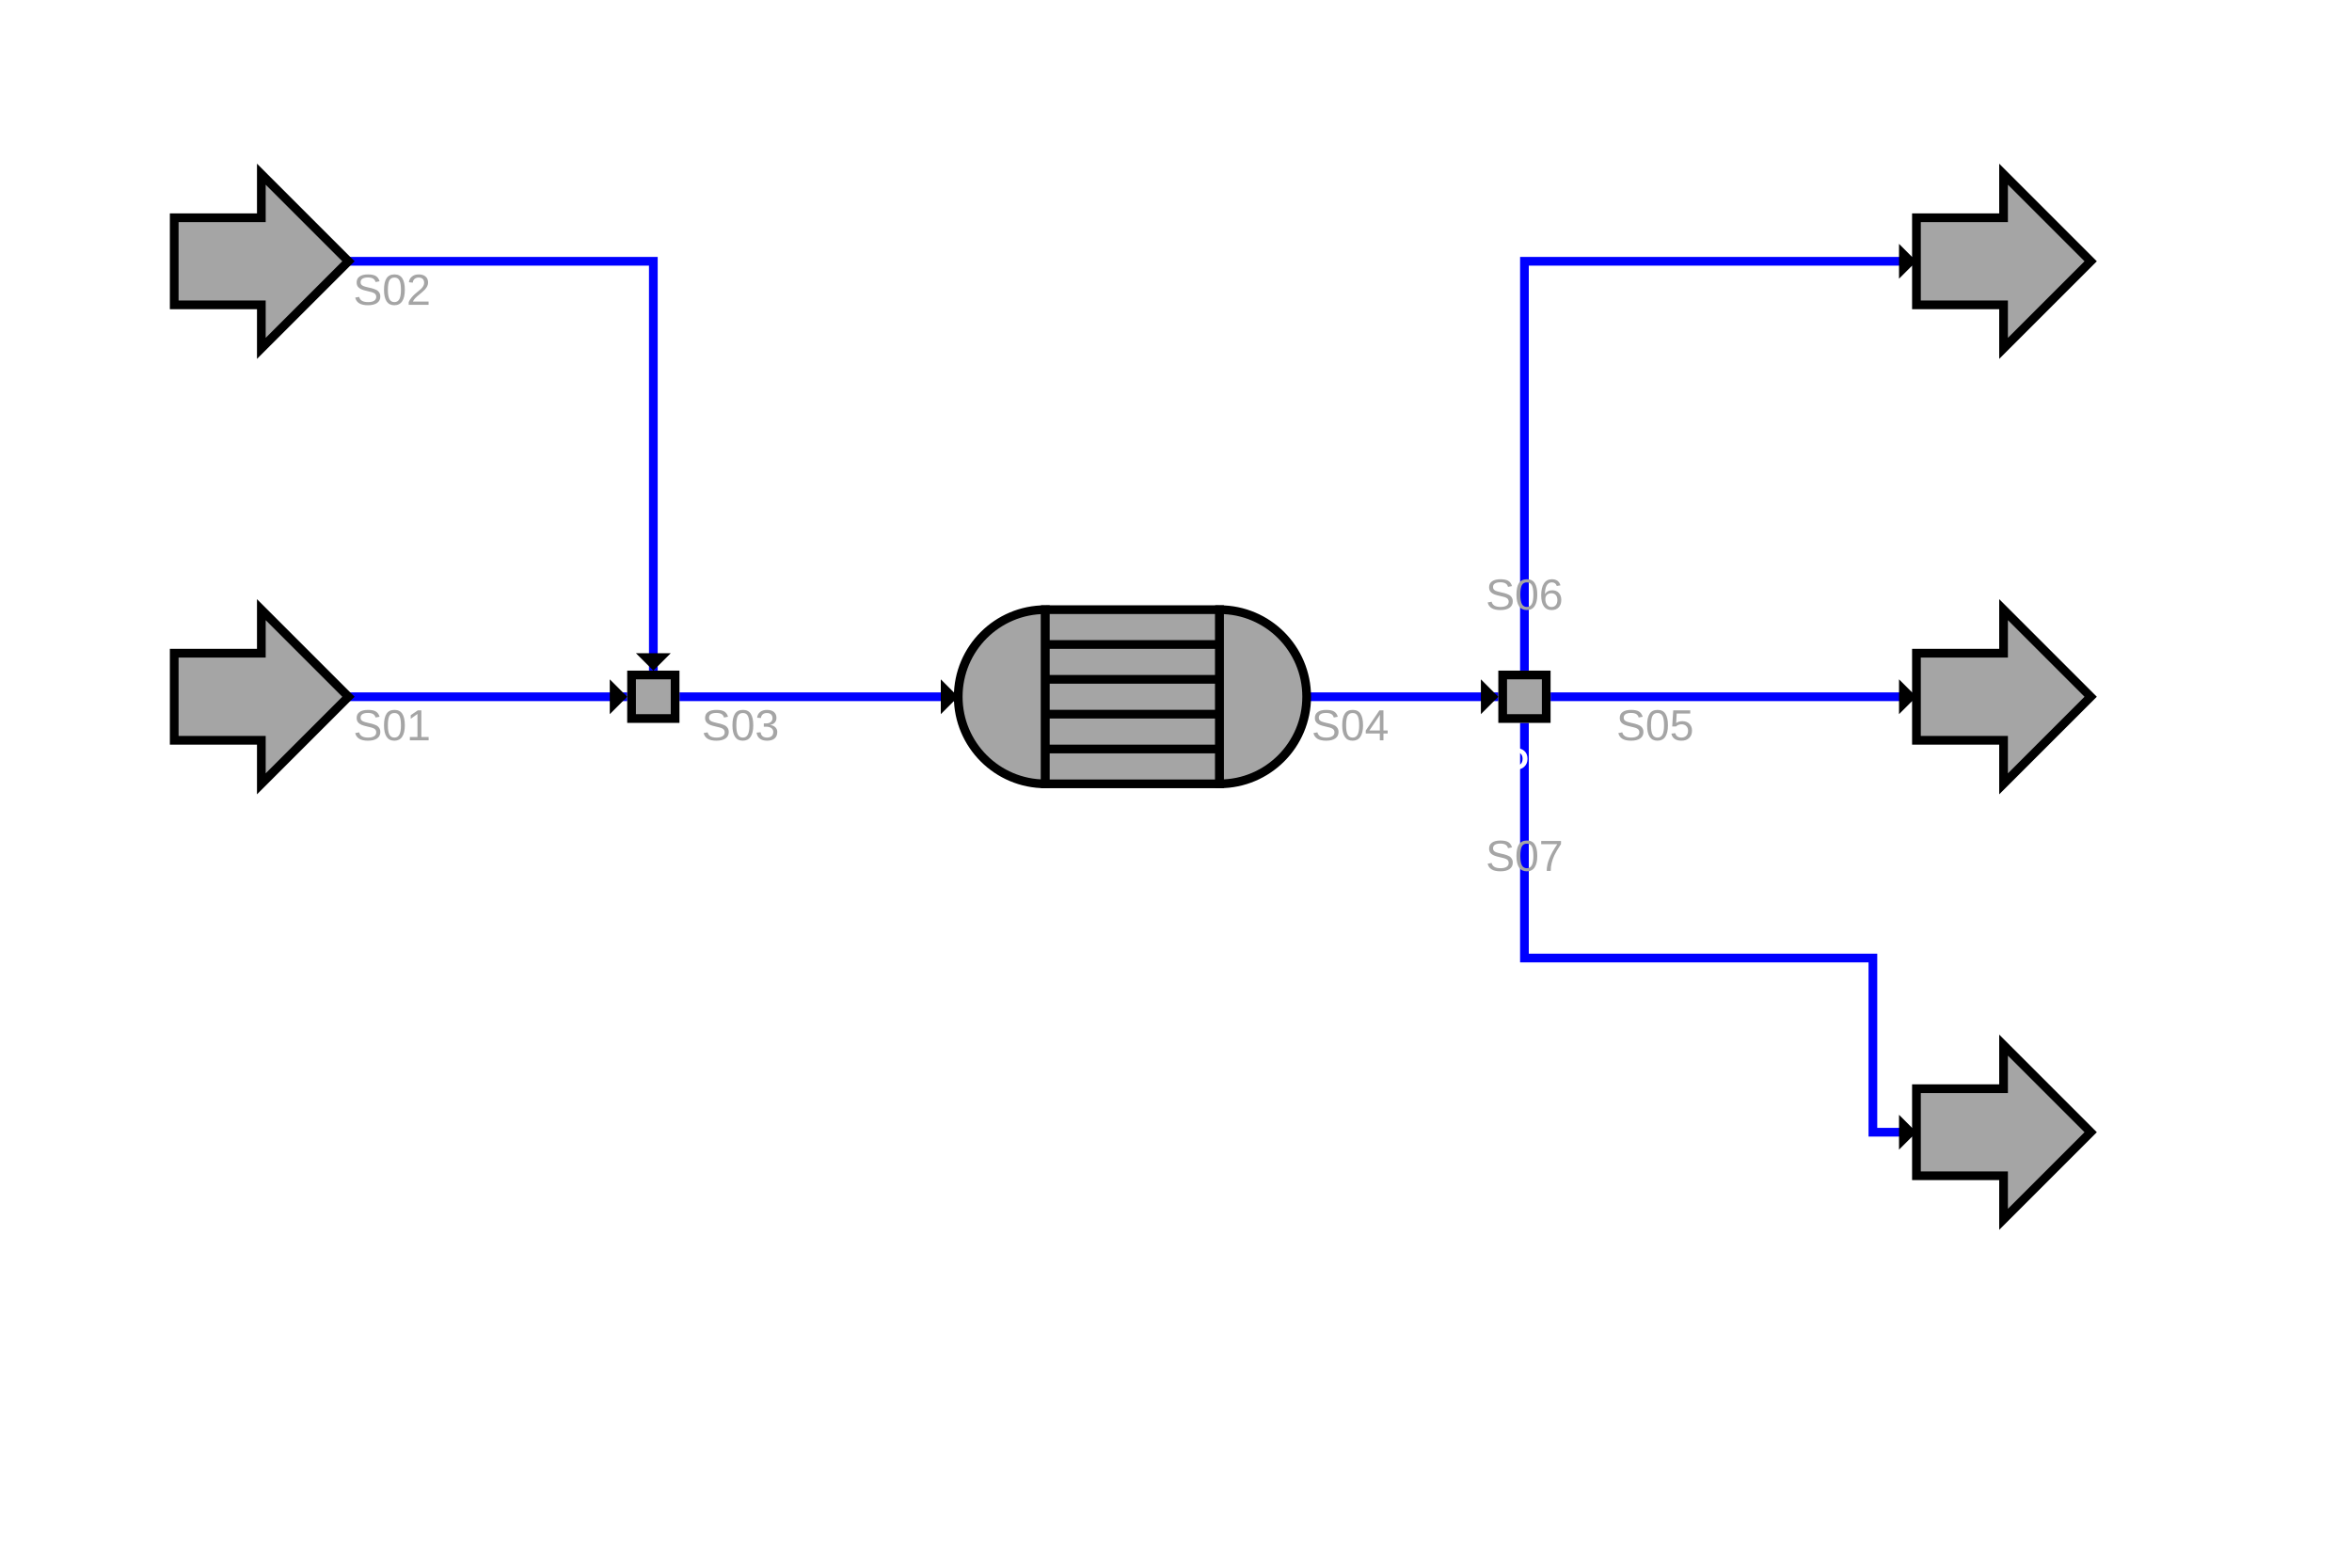
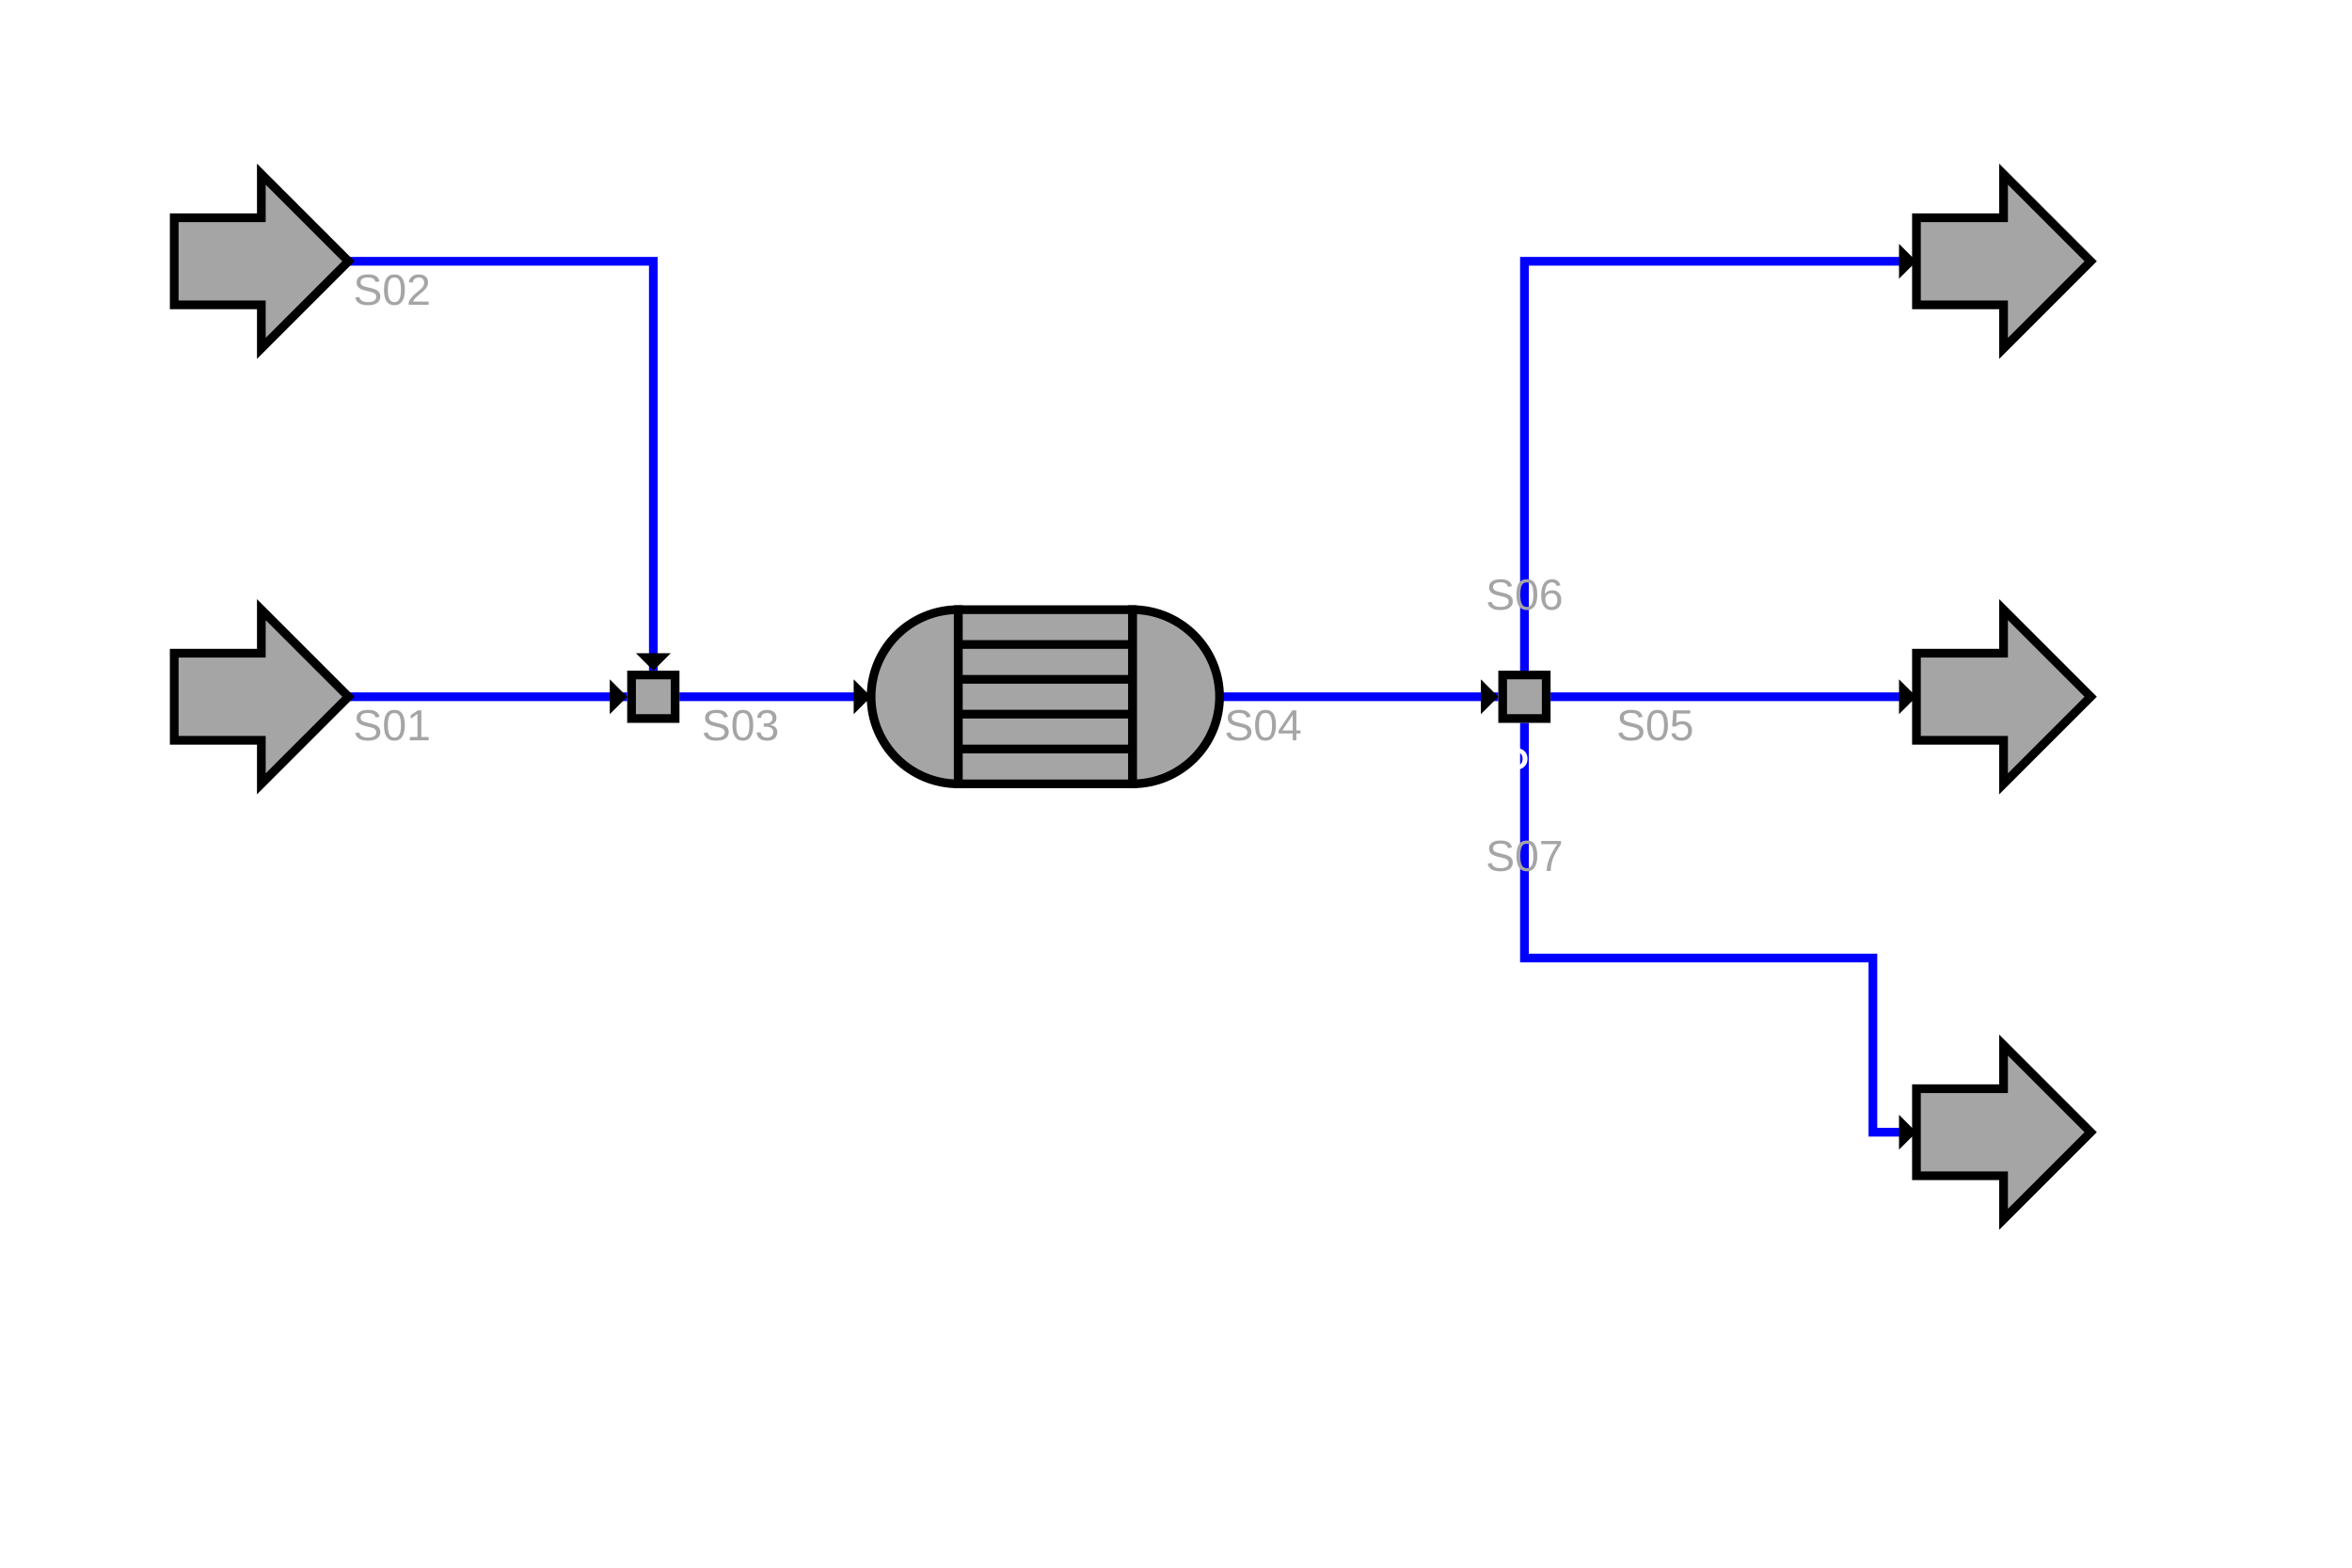
<svg xmlns="http://www.w3.org/2000/svg" baseProfile="full" height="360px" style="background-color:rgb(0, 128, 128)" version="1.1" viewBox="-40,60,540.0,360" width="540.0px">
  <defs>
    <marker id="id3" markerHeight="4" markerWidth="4" orient="auto" refX="2" refY="2">
      <path d="M0,0 V4 L2,2 Z" stroke-width="1" />
    </marker>
  </defs>
  <g id="S01">
    <path d="M 40 220.0  L 40 220  L 100 220  L 104.0 220.0 " fill="none" marker-end="url(#id3)" stroke="rgb(0, 0, 255)" stroke-width="2" />
    <text fill="rgb(165, 165, 165)" font-family="Arial" font-size="10" text-anchor="middle" x="50" y="230">S01</text>
  </g>
  <g id="S02">
    <path d="M 40 120.0  L 40 120  L 110 120  L 110 210  L 110.0 214.0 " fill="none" marker-end="url(#id3)" stroke="rgb(0, 0, 255)" stroke-width="2" />
    <text fill="rgb(165, 165, 165)" font-family="Arial" font-size="10" text-anchor="middle" x="50" y="130">S02</text>
  </g>
  <g id="S03">
-     <path d="M 116.0 220.0  L 120 220  L 180 220 " fill="none" marker-end="url(#id3)" stroke="rgb(0, 0, 255)" stroke-width="2" />
+     <path d="M 116.0 220.0  L 120 220  L 160 220 " fill="none" marker-end="url(#id3)" stroke="rgb(0, 0, 255)" stroke-width="2" />
    <text fill="rgb(165, 165, 165)" font-family="Arial" font-size="10" text-anchor="middle" x="130" y="230">S03</text>
  </g>
  <g id="S04">
-     <path d="M 260 220.0  L 260 220  L 300 220  L 304.0 220.0 " fill="none" marker-end="url(#id3)" stroke="rgb(0, 0, 255)" stroke-width="2" />
-     <text fill="rgb(165, 165, 165)" font-family="Arial" font-size="10" text-anchor="middle" x="270" y="230">S04</text>
+     <path d="M 240.0 220.0  L 240 220  L 300 220  L 304.0 220.0 " fill="none" marker-end="url(#id3)" stroke="rgb(0, 0, 255)" stroke-width="2" />
+     <text fill="rgb(165, 165, 165)" font-family="Arial" font-size="10" text-anchor="middle" x="250" y="230">S04</text>
  </g>
  <g id="S05">
    <path d="M 316.0 220.0  L 320 220  L 400 220 " fill="none" marker-end="url(#id3)" stroke="rgb(0, 0, 255)" stroke-width="2" />
    <text fill="rgb(165, 165, 165)" font-family="Arial" font-size="10" text-anchor="middle" x="340" y="230">S05</text>
  </g>
  <g id="S06">
    <path d="M 310.0 214.0  L 310 210  L 310 120  L 400 120 " fill="none" marker-end="url(#id3)" stroke="rgb(0, 0, 255)" stroke-width="2" />
    <text fill="rgb(165, 165, 165)" font-family="Arial" font-size="10" text-anchor="middle" x="310" y="200">S06</text>
  </g>
  <g id="S07">
    <path d="M 310.0 226.0  L 310 230  L 310 280  L 390 280  L 390 320  L 400 320 " fill="none" marker-end="url(#id3)" stroke="rgb(0, 0, 255)" stroke-width="2" />
    <text fill="rgb(165, 165, 165)" font-family="Arial" font-size="10" text-anchor="middle" x="310" y="260">S07</text>
  </g>
  <g id="F100T">
    <path d="M 0 210.0  L 20.0 210.0  L 20.0 200  L 40 220.0  L 20.0 240  L 20.0 230.0  L 0 230.0  Z" fill="rgb(165, 165, 165)" stroke="rgb(0, 0, 0)" stroke-width="2" />
  </g>
  <g id="F100">
    <text fill="rgb(255, 255, 255)" font-family="Arial" font-size="12" text-anchor="middle" x="20.0" y="260">F100</text>
  </g>
  <g id="F200T">
    <path d="M 0 110.0  L 20.0 110.0  L 20.0 100  L 40 120.0  L 20.0 140  L 20.0 130.0  L 0 130.0  Z" fill="rgb(165, 165, 165)" stroke="rgb(0, 0, 0)" stroke-width="2" />
  </g>
  <g id="F200">
    <text fill="rgb(255, 255, 255)" font-family="Arial" font-size="12" text-anchor="middle" x="20.0" y="160">F200</text>
  </g>
  <g id="MX10T">
    <rect fill="rgb(165, 165, 165)" height="10" stroke="rgb(0, 0, 0)" stroke-width="2" width="10" x="105" y="215" />
  </g>
  <g id="MX10">
    <text fill="rgb(255, 255, 255)" font-family="Arial" font-size="12" text-anchor="middle" x="110.0" y="240">MX10</text>
  </g>
-   <g id="DS10-WA10T">
-     <path d="M 200.0 220.0  L 200.0 240.0  A 20.0 20.0 0 1,1 200.0 200.0 Z" fill="rgb(165, 165, 165)" stroke="rgb(0, 0, 0)" stroke-width="2" />
-     <rect fill="rgb(165, 165, 165)" height="40" stroke="rgb(0, 0, 0)" stroke-width="2" width="40.0" x="200.0" y="200" />
-     <path d="M 240.0 220.0  L 240.0 200.0  A 20.0 20.0 0 1,1 240.0 240.0 Z" fill="rgb(165, 165, 165)" stroke="rgb(0, 0, 0)" stroke-width="2" />
-     <line stroke="rgb(0, 0, 0)" stroke-width="2" x1="200.0" x2="240.0" y1="208.0" y2="208.0" />
-     <line stroke="rgb(0, 0, 0)" stroke-width="2" x1="200.0" x2="240.0" y1="216.0" y2="216.0" />
-     <line stroke="rgb(0, 0, 0)" stroke-width="2" x1="200.0" x2="240.0" y1="224.0" y2="224.0" />
-     <line stroke="rgb(0, 0, 0)" stroke-width="2" x1="200.0" x2="240.0" y1="232.0" y2="232.0" />
+   <g id="DS10-WA10T" transform="rotate(90,200.0,220.0 ) ">
+     <path d="M 200.0 200.0  L 180.0 200.0  A 20.0 20.0 0 1,1 220.0 200.0 Z" fill="rgb(165, 165, 165)" stroke="rgb(0, 0, 0)" stroke-width="2" />
+     <rect fill="rgb(165, 165, 165)" height="40.0" stroke="rgb(0, 0, 0)" stroke-width="2" width="40" x="180" y="200.0" />
+     <path d="M 200.0 240.0  L 220.0 240.0  A 20.0 20.0 0 1,1 180.0 240.0 Z" fill="rgb(165, 165, 165)" stroke="rgb(0, 0, 0)" stroke-width="2" />
+     <line stroke="rgb(0, 0, 0)" stroke-width="2" x1="188.0" x2="188.0" y1="200.0" y2="240.0" />
+     <line stroke="rgb(0, 0, 0)" stroke-width="2" x1="196.0" x2="196.0" y1="200.0" y2="240.0" />
+     <line stroke="rgb(0, 0, 0)" stroke-width="2" x1="204.0" x2="204.0" y1="200.0" y2="240.0" />
+     <line stroke="rgb(0, 0, 0)" stroke-width="2" x1="212.0" x2="212.0" y1="200.0" y2="240.0" />
  </g>
  <g id="DS10-WA10">
-     <text fill="rgb(255, 255, 255)" font-family="Arial" font-size="12" text-anchor="middle" x="220.0" y="260">DS10-WA10</text>
+     <text fill="rgb(255, 255, 255)" font-family="Arial" font-size="12" text-anchor="middle" x="200.0" y="280">DS10-WA10</text>
  </g>
  <g id="SP10T">
    <rect fill="rgb(165, 165, 165)" height="10" stroke="rgb(0, 0, 0)" stroke-width="2" width="10" x="305" y="215" />
  </g>
  <g id="SP10">
    <text fill="rgb(255, 255, 255)" font-family="Arial" font-size="12" text-anchor="middle" x="310.0" y="240">SP10</text>
  </g>
  <g id="P2T">
    <path d="M 400 210.0  L 420.0 210.0  L 420.0 200  L 440 220.0  L 420.0 240  L 420.0 230.0  L 400 230.0  Z" fill="rgb(165, 165, 165)" stroke="rgb(0, 0, 0)" stroke-width="2" />
  </g>
  <g id="P2">
    <text fill="rgb(255, 255, 255)" font-family="Arial" font-size="12" text-anchor="middle" x="420.0" y="260">P2</text>
  </g>
  <g id="P1T">
    <path d="M 400 110.0  L 420.0 110.0  L 420.0 100  L 440 120.0  L 420.0 140  L 420.0 130.0  L 400 130.0  Z" fill="rgb(165, 165, 165)" stroke="rgb(0, 0, 0)" stroke-width="2" />
  </g>
  <g id="P1">
    <text fill="rgb(255, 255, 255)" font-family="Arial" font-size="12" text-anchor="middle" x="420.0" y="160">P1</text>
  </g>
  <g id="P3T">
    <path d="M 400 310.0  L 420.0 310.0  L 420.0 300  L 440 320.0  L 420.0 340  L 420.0 330.0  L 400 330.0  Z" fill="rgb(165, 165, 165)" stroke="rgb(0, 0, 0)" stroke-width="2" />
  </g>
  <g id="P3">
    <text fill="rgb(255, 255, 255)" font-family="Arial" font-size="12" text-anchor="middle" x="420.0" y="360">P3</text>
  </g>
</svg>
